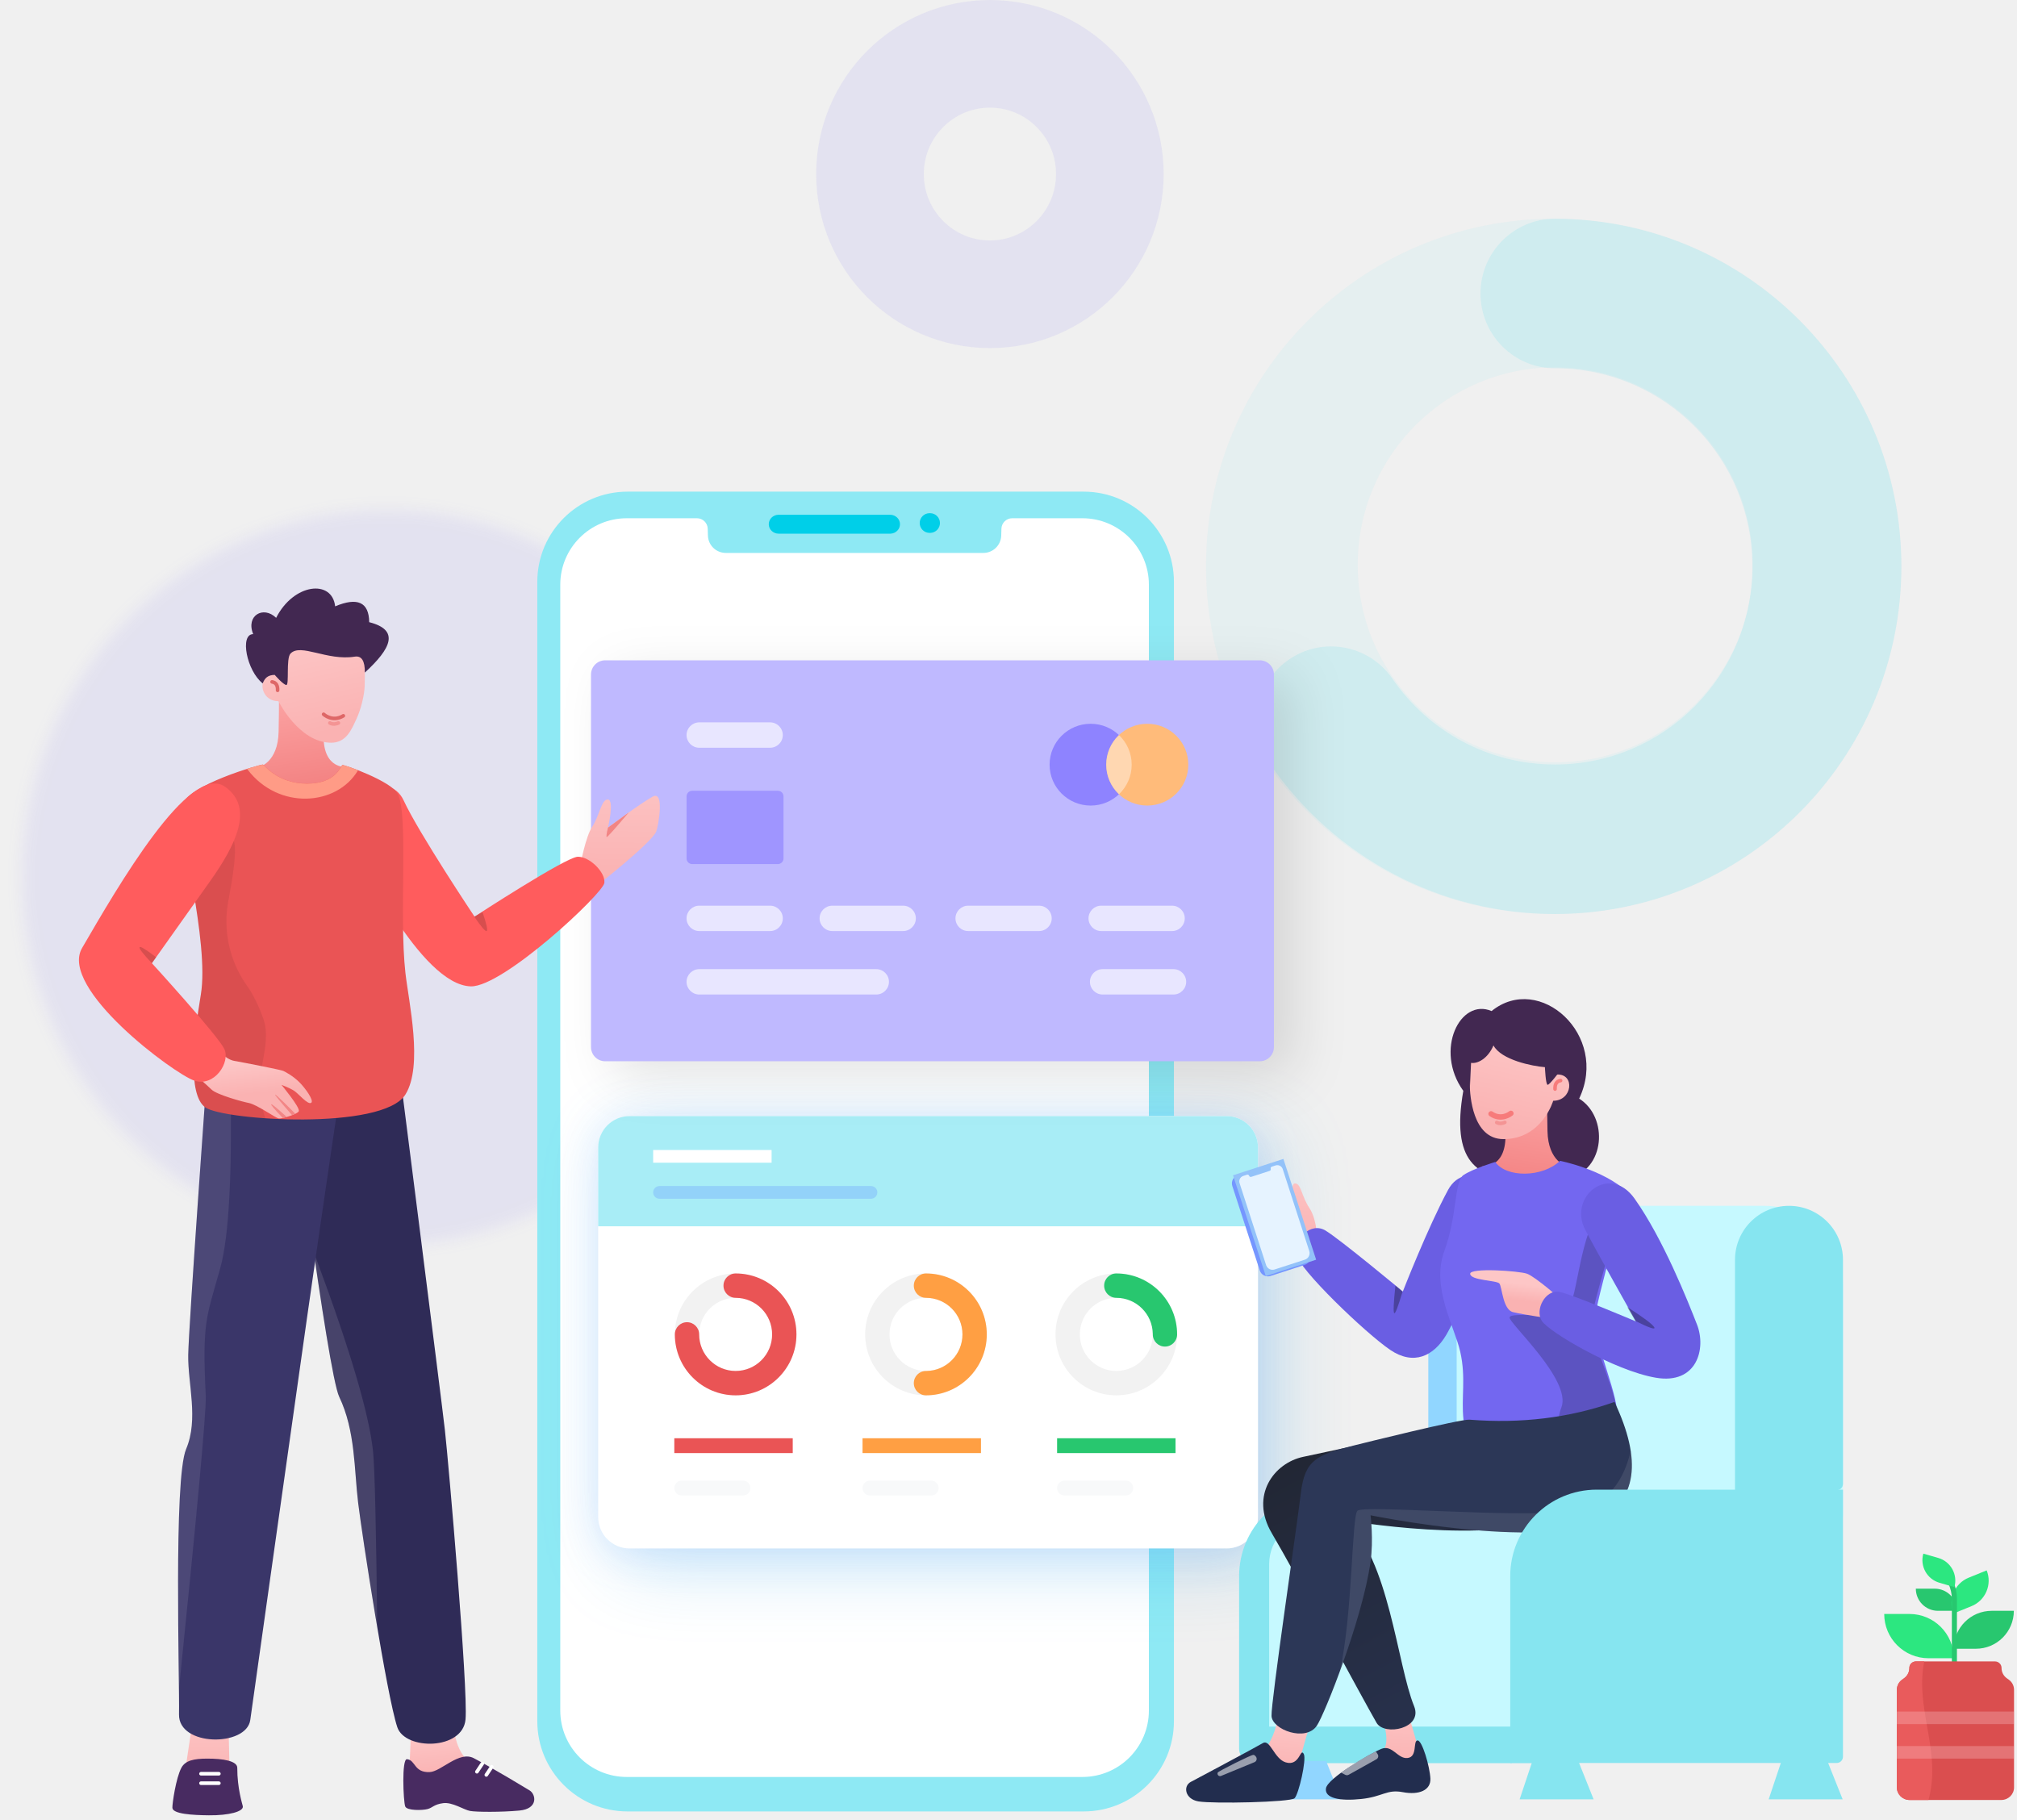
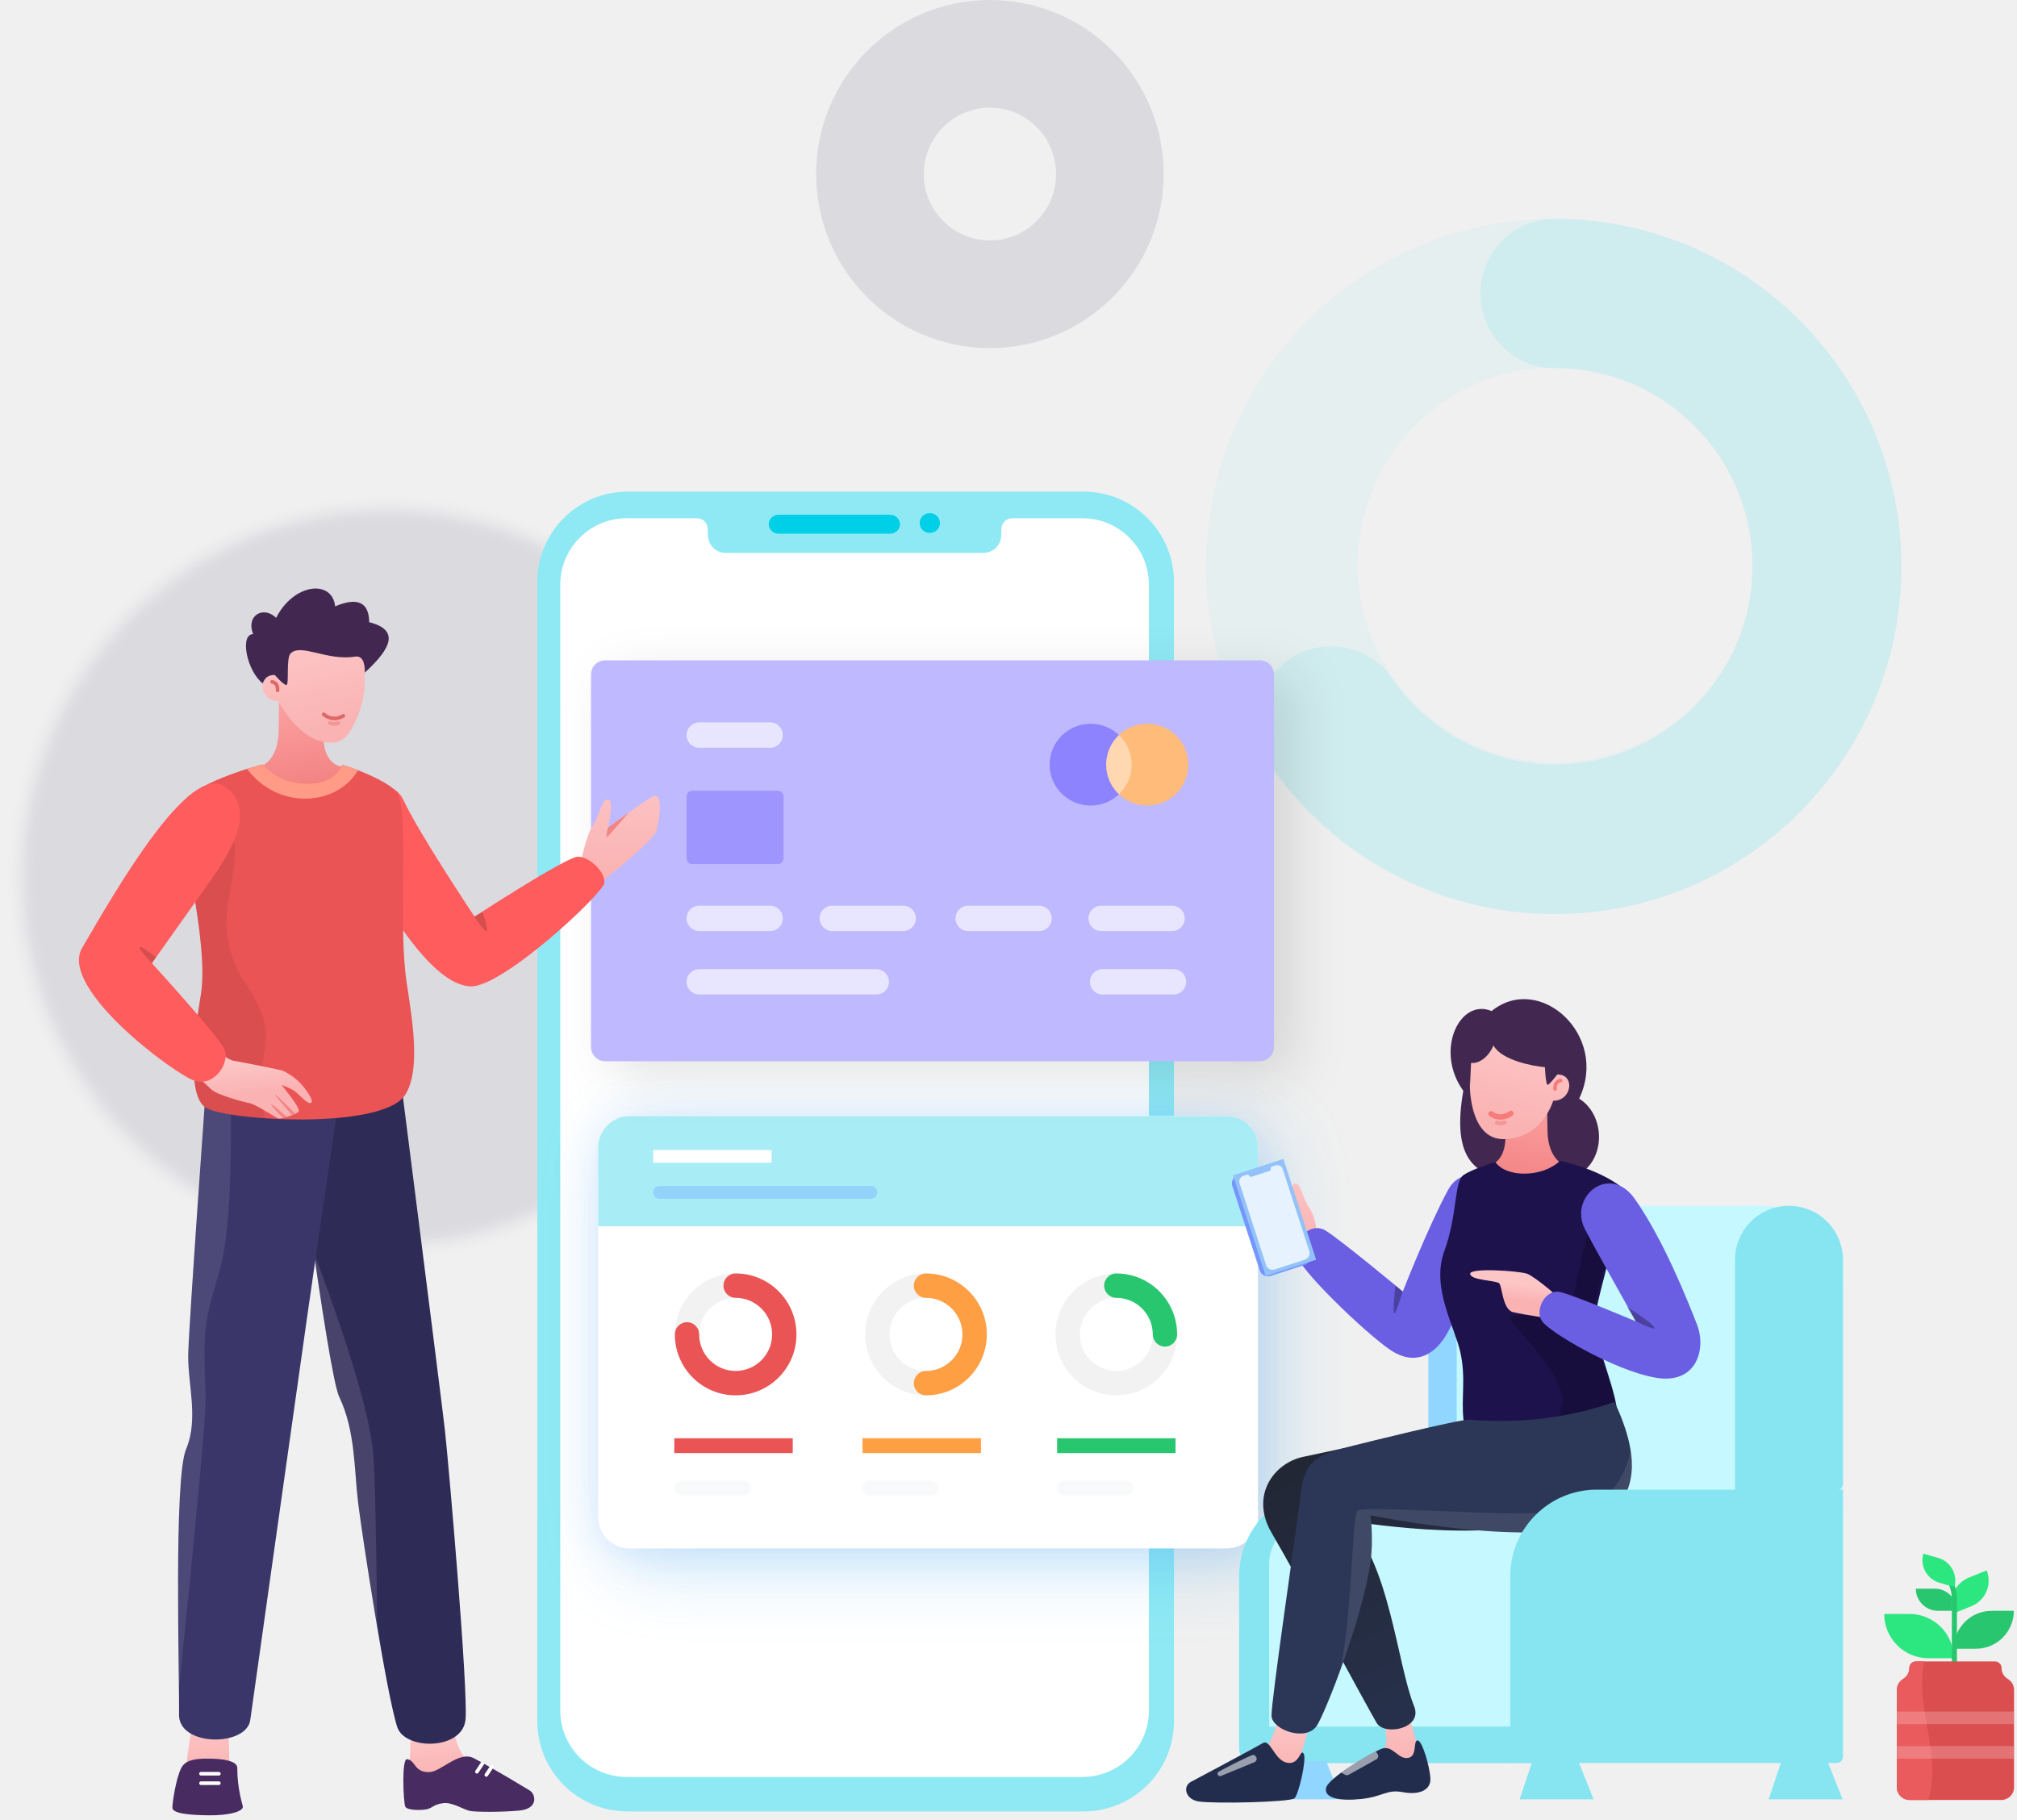
<svg xmlns="http://www.w3.org/2000/svg" xmlns:xlink="http://www.w3.org/1999/xlink" width="562px" height="507px" viewBox="0 0 562 507" version="1.1">
  <defs>
    <filter x="-2.9%" y="-2.9%" width="105.9%" height="105.9%" filterUnits="objectBoundingBox" id="filter-1">
      <feGaussianBlur stdDeviation="2" in="SourceGraphic" />
    </filter>
    <path d="M18.522,0 L38.087,0 C39.71,5.90024691e-16 41.039,1.291 41.086,2.913 L41.142,4.831 C41.219,7.521 43.423,9.661 46.114,9.661 L117.894,9.661 C120.585,9.661 122.788,7.521 122.866,4.831 L122.921,2.913 C122.968,1.291 124.297,2.07451057e-15 125.92,0 L145.486,0 C155.715,-2.00502105e-14 164.008,8.293 164.008,18.522 L164.008,332.223 C164.008,342.452 155.715,350.745 145.486,350.745 L18.522,350.745 C8.293,350.745 -2.29997126e-15,342.452 0,332.223 L0,18.522 C-4.8054561e-15,8.293 8.293,-8.77902741e-15 18.522,0 Z" id="path-2" />
    <path d="M8.757,0 L175.092,0 C179.928,-1.80700981e-14 183.848,3.921 183.848,8.757 L183.848,111.729 C183.848,116.565 179.928,120.486 175.092,120.486 L8.757,120.486 C3.921,120.486 -1.00658751e-14,116.565 0,111.729 L0,8.757 C-5.92265936e-16,3.921 3.921,4.44111258e-15 8.757,0 Z" id="path-4" />
    <filter x="-15.0%" y="-22.8%" width="135.4%" height="153.9%" filterUnits="objectBoundingBox" id="filter-6">
      <feOffset dx="5" dy="5" in="SourceAlpha" result="shadowOffsetOuter1" />
      <feGaussianBlur stdDeviation="10" in="shadowOffsetOuter1" result="shadowBlurOuter1" />
      <feColorMatrix values="0 0 0 0 0.076   0 0 0 0 0.583   0 0 0 0 0.879  0 0 0 0.229 0" type="matrix" in="shadowBlurOuter1" result="shadowMatrixOuter1" />
      <feOffset dx="0" dy="1" in="SourceAlpha" result="shadowOffsetOuter2" />
      <feGaussianBlur stdDeviation="5.5" in="shadowOffsetOuter2" result="shadowBlurOuter2" />
      <feColorMatrix values="0 0 0 0 0.504   0 0 0 0 0.7   0 0 0 0 1  0 0 0 0.234 0" type="matrix" in="shadowBlurOuter2" result="shadowMatrixOuter2" />
      <feMerge>
        <feMergeNode in="shadowMatrixOuter1" />
        <feMergeNode in="shadowMatrixOuter2" />
      </feMerge>
    </filter>
    <path d="M3.944,0 L186.337,0 C188.515,0 190.281,1.771 190.281,3.955 L190.281,107.769 C190.281,109.953 188.515,111.723 186.337,111.723 L3.944,111.723 C1.766,111.723 0,109.953 0,107.769 L0,3.955 C0,1.771 1.766,0 3.944,0 Z" id="path-7" />
    <filter x="-9.5%" y="-17.9%" width="125.2%" height="143.0%" filterUnits="objectBoundingBox" id="filter-8">
      <feOffset dx="6" dy="4" in="SourceAlpha" result="shadowOffsetOuter1" />
      <feGaussianBlur stdDeviation="7" in="shadowOffsetOuter1" result="shadowBlurOuter1" />
      <feColorMatrix values="0 0 0 0 0.019   0 0 0 0 0.019   0 0 0 0 0.019  0 0 0 0.11 0" type="matrix" in="shadowBlurOuter1" />
    </filter>
    <linearGradient x1="42.314%" y1="12.631%" x2="50%" y2="69.62%" id="linearGradient-9">
      <stop stop-color="#FDC6C6" offset="0%" />
      <stop stop-color="#FAB2B2" offset="100%" />
    </linearGradient>
    <linearGradient x1="46.204%" y1="-28.186%" x2="50%" y2="91.05%" id="linearGradient-10">
      <stop stop-color="#FDC6C6" offset="0%" />
      <stop stop-color="#FAB2B2" offset="100%" />
    </linearGradient>
    <linearGradient x1="44.814%" y1="-28.186%" x2="62.813%" y2="121.547%" id="linearGradient-11">
      <stop stop-color="#FFAFAF" offset="0%" />
      <stop stop-color="#F07777" offset="100%" />
    </linearGradient>
    <linearGradient x1="31.713%" y1="-6.922%" x2="55.144%" y2="91.239%" id="linearGradient-12">
      <stop stop-color="#FDC6C6" offset="0%" />
      <stop stop-color="#FAB2B2" offset="100%" />
    </linearGradient>
    <linearGradient x1="45.013%" y1="-28.186%" x2="50%" y2="91.05%" id="linearGradient-13">
      <stop stop-color="#FDC6C6" offset="0%" />
      <stop stop-color="#FAB2B2" offset="100%" />
    </linearGradient>
    <linearGradient x1="42.314%" y1="21.16%" x2="50%" y2="65.142%" id="linearGradient-14">
      <stop stop-color="#FDC6C6" offset="0%" />
      <stop stop-color="#FAB2B2" offset="100%" />
    </linearGradient>
    <linearGradient x1="45.136%" y1="-28.186%" x2="62.017%" y2="121.547%" id="linearGradient-15">
      <stop stop-color="#FFAFAF" offset="0%" />
      <stop stop-color="#F07777" offset="100%" />
    </linearGradient>
    <linearGradient x1="31.713%" y1="-6.211%" x2="55.144%" y2="90.724%" id="linearGradient-16">
      <stop stop-color="#FDC6C6" offset="0%" />
      <stop stop-color="#FAB2B2" offset="100%" />
    </linearGradient>
    <linearGradient x1="42.314%" y1="-3.865%" x2="50%" y2="78.281%" id="linearGradient-17">
      <stop stop-color="#FDC6C6" offset="0%" />
      <stop stop-color="#FAB2B2" offset="100%" />
    </linearGradient>
    <linearGradient x1="28.503%" y1="98.647%" x2="77.061%" y2="9.201%" id="linearGradient-18">
      <stop stop-color="#28324F" offset="0%" />
      <stop stop-color="#222735" offset="100%" />
    </linearGradient>
    <linearGradient x1="44.36%" y1="-28.186%" x2="50%" y2="91.05%" id="linearGradient-19">
      <stop stop-color="#FDC6C6" offset="0%" />
      <stop stop-color="#FAB2B2" offset="100%" />
    </linearGradient>
    <linearGradient x1="42.314%" y1="28.061%" x2="50%" y2="61.519%" id="linearGradient-20">
      <stop stop-color="#FDC6C6" offset="0%" />
      <stop stop-color="#FAB2B2" offset="100%" />
    </linearGradient>
    <linearGradient x1="42.314%" y1="8.533%" x2="50%" y2="71.772%" id="linearGradient-21">
      <stop stop-color="#FDC6C6" offset="0%" />
      <stop stop-color="#FAB2B2" offset="100%" />
    </linearGradient>
    <path d="M5.338,0 L27.313,0 C28.339,0 29.171,0.815 29.171,1.82 L29.171,1.872 C29.171,2.984 29.712,4.03 30.626,4.688 L31.196,5.099 C32.111,5.757 32.651,6.803 32.651,7.915 L32.651,35.125 C32.651,37.055 31.053,38.62 29.082,38.62 L3.568,38.62 C1.598,38.62 1.64410348e-13,37.055 1.64410348e-13,35.125 L1.64410348e-13,7.915 C1.64410348e-13,6.803 0.54,5.757 1.455,5.099 L2.024,4.688 C2.878,4.074 3.405,3.122 3.472,2.094 L3.479,1.82 C3.479,0.815 4.311,0 5.338,0 Z" id="path-22" />
  </defs>
  <g id="📝-Pages-New" stroke="none" stroke-width="1" fill="none" fill-rule="evenodd">
    <g id="Error" transform="translate(-436, -279)">
      <g id="Illustration" transform="translate(442, 294)">
        <g id="Shape">
-           <ellipse id="Oval" fill="#7367F0" opacity="0.1" filter="url(#filter-1)" cx="101.745" cy="229.5" rx="101.745" ry="102.5" />
+           <ellipse id="Oval" fill="#1d124c" opacity="0.1" filter="url(#filter-1)" cx="101.745" cy="229.5" rx="101.745" ry="102.5" />
          <path d="M426.906,45.956 C373.404,45.956 330.032,89.326 330.032,142.826 C330.032,196.326 373.404,239.696 426.906,239.696 C480.408,239.696 523.78,196.326 523.78,142.826 C523.78,89.326 480.408,45.956 426.906,45.956 Z M427.346,87.346 C457.745,87.346 482.388,111.988 482.388,142.386 C482.388,172.784 457.745,197.426 427.346,197.426 C396.947,197.426 372.304,172.784 372.304,142.386 C372.304,111.988 396.947,87.346 427.346,87.346 Z" id="Oval" fill="#00CFE8" fill-rule="nonzero" opacity="0.05" />
-           <ellipse id="Oval" stroke="#7367F0" stroke-width="30" opacity="0.1" cx="269.823" cy="33.5" rx="33.416" ry="33.5" />
+           <ellipse id="Oval" stroke="#1d124c" stroke-width="30" opacity="0.1" cx="269.823" cy="33.5" rx="33.416" ry="33.5" />
          <path d="M427.271,45.956 C480.572,45.956 523.78,89.326 523.78,142.826 C523.78,196.326 480.572,239.696 427.271,239.696 C395.161,239.696 365.687,223.816 347.797,197.796 C341.287,188.326 343.657,175.352 353.091,168.817 C362.43,162.348 375.192,164.615 381.764,173.849 L381.961,174.131 C392.182,188.997 408.951,198.032 427.271,198.032 C457.647,198.032 482.271,173.315 482.271,142.826 C482.271,112.642 458.137,88.116 428.181,87.628 L427.271,87.621 C415.809,87.621 406.517,78.294 406.517,66.788 C406.517,55.283 415.809,45.956 427.271,45.956 Z" id="Path" fill="#00CFE8" fill-rule="nonzero" opacity="0.1" />
        </g>
        <g id="Mobile-Banking-App" transform="translate(16, 122)">
          <g id="Phone3" transform="translate(127.7104, 0)">
            <path d="M25.137,0 L152.247,0 C166.13,-2.55022564e-15 177.384,11.254 177.384,25.137 L177.384,342.625 C177.384,356.508 166.13,367.762 152.247,367.762 L25.137,367.762 C11.254,367.762 -2.32880507e-14,356.508 -2.49882011e-14,342.625 L-2.49882011e-14,25.137 C-2.66883515e-14,11.254 11.254,2.55022564e-15 25.137,0 Z" id="Rectangle" fill="#8EE9F4" />
            <g id="Group-48" transform="translate(6.397456, 7.41094)">
              <mask id="mask-3" fill="white">
                <use xlink:href="#path-2" />
              </mask>
              <use id="Rectangle" fill="#FFFFFF" xlink:href="#path-2" />
              <ellipse id="Oval" fill-opacity="0.549" fill="#E97EFF" mask="url(#mask-3)" cx="62.18" cy="213.477" rx="14.067" ry="14.053" />
              <path d="M24.589,60.217 L140.653,60.217 C143.199,60.217 145.264,62.281 145.264,64.828 C145.264,67.374 143.199,69.439 140.653,69.439 L24.589,69.439 C22.043,69.439 19.978,67.374 19.978,64.828 C19.978,62.281 22.043,60.217 24.589,60.217 Z" id="Rectangle" fill-opacity="0.549" fill="#E97EFF" mask="url(#mask-3)" />
            </g>
            <path d="M98.307,6.438 C99.824,6.438 101.054,7.618 101.054,9.073 C101.054,10.496 99.878,11.655 98.408,11.706 L98.307,11.708 L67.24,11.708 C65.722,11.708 64.492,10.528 64.492,9.073 C64.492,7.65 65.668,6.491 67.139,6.44 L67.24,6.438 L98.307,6.438 Z" id="Path" fill="#00CFE8" fill-rule="nonzero" />
            <path d="M109.441,5.999 C110.958,5.999 112.188,7.228 112.188,8.744 C112.188,10.226 111.012,11.434 109.542,11.487 L109.441,11.488 L109.297,11.488 C107.779,11.488 106.549,10.26 106.549,8.744 C106.549,7.262 107.725,6.054 109.196,6.001 L109.297,5.999 L109.441,5.999 Z" id="Path" fill="#00CFE8" fill-rule="nonzero" />
          </g>
          <g id="BoardPieChart" transform="translate(144.6719, 174)">
            <mask id="mask-5" fill="white">
              <use xlink:href="#path-4" />
            </mask>
            <g id="Rectangle">
              <use fill="black" fill-opacity="1" filter="url(#filter-6)" xlink:href="#path-4" />
              <use fill="#FFFFFF" fill-rule="evenodd" xlink:href="#path-4" />
            </g>
            <polygon id="Rectangle" fill="#A8EDF6" mask="url(#mask-5)" points="-4.125 -4.725 188.562 -4.725 188.562 30.712 -4.125 30.712" />
            <path d="M17.093,19.49 L76.01,19.49 C76.989,19.49 77.782,20.284 77.782,21.262 C77.782,22.241 76.989,23.034 76.01,23.034 L17.093,23.034 C16.114,23.034 15.321,22.241 15.321,21.262 C15.321,20.284 16.114,19.49 17.093,19.49 Z" id="Rectangle" fill="#6FA3FF" opacity="0.366" mask="url(#mask-5)" />
            <rect id="Rectangle" fill="#FFFFFF" mask="url(#mask-5)" x="15.321" y="9.45" width="32.998" height="3.544" />
            <rect id="Rectangle" fill="#EA5455" mask="url(#mask-5)" x="21.213" y="89.774" width="32.998" height="4.134" />
            <path d="M23.28,101.586 L40.359,101.586 C41.501,101.586 42.427,102.512 42.427,103.653 C42.427,104.795 41.501,105.72 40.359,105.72 L23.28,105.72 C22.139,105.72 21.213,104.795 21.213,103.653 C21.213,102.512 22.139,101.586 23.28,101.586 Z" id="Rectangle" fill="#F8F9FA" mask="url(#mask-5)" />
            <rect id="Rectangle" fill="#FF9F43" fill-rule="nonzero" mask="url(#mask-5)" x="73.657" y="89.774" width="32.998" height="4.134" />
            <path d="M75.724,101.586 L92.803,101.586 C93.945,101.586 94.87,102.512 94.87,103.653 C94.87,104.795 93.945,105.72 92.803,105.72 L75.724,105.72 C74.583,105.72 73.657,104.795 73.657,103.653 C73.657,102.512 74.583,101.586 75.724,101.586 Z" id="Rectangle" fill="#F8F9FA" mask="url(#mask-5)" />
            <rect id="Rectangle" fill="#28C76F" mask="url(#mask-5)" x="127.869" y="89.774" width="32.998" height="4.134" />
            <path d="M129.936,101.586 L147.015,101.586 C148.157,101.586 149.082,102.512 149.082,103.653 C149.082,104.795 148.157,105.72 147.015,105.72 L129.936,105.72 C128.794,105.72 127.869,104.795 127.869,103.653 C127.869,102.512 128.794,101.586 129.936,101.586 Z" id="Rectangle" fill="#F8F9FA" mask="url(#mask-5)" />
            <g id="Group-37" mask="url(#mask-5)">
              <g transform="translate(21.21326, 46.65873)" id="Group-5">
                <g transform="translate(0.147314, 0.147654)" />
              </g>
            </g>
            <g id="Group-3" mask="url(#mask-5)">
              <g transform="translate(127.4269, 43.8533)">
                <path d="M16.941,33.96 C26.297,33.96 33.882,26.358 33.882,16.98 C33.882,7.602 26.297,0 16.941,0 C7.585,0 0,7.602 0,16.98 C0,26.358 7.585,33.96 16.941,33.96 Z M16.941,27.168 C11.327,27.168 6.776,22.607 6.776,16.98 C6.776,11.353 11.327,6.792 16.941,6.792 C22.555,6.792 27.106,11.353 27.106,16.98 C27.106,22.607 22.555,27.168 16.941,27.168 Z" id="Oval" fill="#F2F2F2" />
                <path d="M33.882,16.98 C33.882,7.602 26.297,0 16.941,0 C15.07,0 13.553,1.52 13.553,3.396 C13.553,5.272 15.07,6.792 16.941,6.792 C22.491,6.792 27.002,11.25 27.104,16.789 L27.106,16.98 C27.106,18.856 28.623,20.376 30.494,20.376 C32.365,20.376 33.882,18.856 33.882,16.98 Z" id="Path" fill="#28C76F" />
              </g>
            </g>
            <g id="Group-4" mask="url(#mask-5)">
              <g transform="translate(74.39373, 43.8533)">
                <path d="M16.941,33.96 C26.297,33.96 33.882,26.358 33.882,16.98 C33.882,7.602 26.297,0 16.941,0 C7.585,0 0,7.602 0,16.98 C0,26.358 7.585,33.96 16.941,33.96 Z M16.941,27.168 C11.327,27.168 6.776,22.607 6.776,16.98 C6.776,11.353 11.327,6.792 16.941,6.792 C22.555,6.792 27.106,11.353 27.106,16.98 C27.106,22.607 22.555,27.168 16.941,27.168 Z" id="Oval" fill="#F2F2F2" fill-rule="evenodd" />
                <path d="M16.941,33.96 C26.297,33.96 33.882,26.358 33.882,16.98 C33.882,7.602 26.297,0 16.941,0 C15.07,0 13.553,1.52 13.553,3.396 C13.553,5.272 15.07,6.792 16.941,6.792 C22.555,6.792 27.106,11.353 27.106,16.98 C27.106,22.543 22.658,27.065 17.132,27.167 L16.941,27.168 C15.07,27.168 13.553,28.689 13.553,30.564 C13.553,32.44 15.07,33.96 16.941,33.96 Z" id="Path" fill="#FF9F43" fill-rule="nonzero" />
              </g>
            </g>
            <g id="Group-6" mask="url(#mask-5)">
              <g transform="translate(21.36058, 43.8533)">
                <path d="M16.941,33.96 C26.297,33.96 33.882,26.358 33.882,16.98 C33.882,7.602 26.297,0 16.941,0 C7.585,0 0,7.602 0,16.98 C0,26.358 7.585,33.96 16.941,33.96 Z M16.941,27.168 C11.327,27.168 6.776,22.607 6.776,16.98 C6.776,11.353 11.327,6.792 16.941,6.792 C22.555,6.792 27.106,11.353 27.106,16.98 C27.106,22.607 22.555,27.168 16.941,27.168 Z" id="Oval" fill="#F2F2F2" />
                <path d="M0,16.98 C0,26.358 7.585,33.96 16.941,33.96 C26.297,33.96 33.882,26.358 33.882,16.98 C33.882,7.602 26.297,0 16.941,0 C15.07,0 13.553,1.52 13.553,3.396 C13.553,5.272 15.07,6.792 16.941,6.792 C22.555,6.792 27.106,11.353 27.106,16.98 C27.106,22.607 22.555,27.168 16.941,27.168 C11.327,27.168 6.776,22.607 6.776,16.98 C6.776,15.105 5.259,13.584 3.388,13.584 C1.517,13.584 0,15.105 0,16.98 Z" id="Path" fill="#EA5455" />
              </g>
            </g>
          </g>
          <g id="VisaCard2" transform="translate(142.6764, 47)">
            <g id="Rectangle">
              <use fill="black" fill-opacity="1" filter="url(#filter-8)" xlink:href="#path-7" />
              <use fill="#BFB9FF" fill-rule="evenodd" xlink:href="#path-7" />
            </g>
            <g id="Group-46" transform="translate(26.61962, 16.69957)">
              <g id="Group-45" transform="translate(0, 0.982327)">
                <g id="Group-43" transform="translate(101.1545, 0)">
                  <ellipse id="Oval" fill="#8E83FF" cx="11.437" cy="11.395" rx="11.437" ry="11.395" />
                  <ellipse id="Oval-Copy-10" fill="#FFBB7A" cx="27.211" cy="11.395" rx="11.437" ry="11.395" />
                  <path d="M19.22,3.243 L19.325,3.145 C21.511,5.22 22.873,8.149 22.873,11.395 C22.873,14.641 21.511,17.57 19.325,19.645 C17.137,17.571 15.775,14.641 15.775,11.395 C15.775,8.2 17.094,5.312 19.22,3.243 L19.325,3.145 L19.22,3.243 Z" id="Path" fill-opacity="0.416" fill="#FFFFFF" />
                </g>
                <path d="M1.577,18.664 L25.437,18.664 C26.308,18.664 27.014,19.368 27.014,20.236 L27.014,37.525 C27.014,38.393 26.308,39.097 25.437,39.097 L1.577,39.097 C0.706,39.097 4.37832775e-14,38.393 4.37832775e-14,37.525 L4.37832775e-14,20.236 C4.37832775e-14,19.368 0.706,18.664 1.577,18.664 Z" id="Rectangle" fill="#9F95FF" />
              </g>
              <g id="Group-44" transform="translate(0, 0.589397)" fill="#FFFFFF" fill-opacity="0.647">
                <path d="M3.549,51.081 L23.268,51.081 C25.228,51.081 26.817,52.664 26.817,54.617 C26.817,56.57 25.228,58.154 23.268,58.154 L3.549,58.154 C1.589,58.154 -9.10692171e-14,56.57 -9.10692171e-14,54.617 C-9.10692171e-14,52.664 1.589,51.081 3.549,51.081 Z" id="Rectangle" />
                <path d="M3.549,68.763 L52.845,68.763 C54.805,68.763 56.394,70.346 56.394,72.299 C56.394,74.252 54.805,75.836 52.845,75.836 L3.549,75.836 C1.589,75.836 -8.7566555e-14,74.252 -8.7566555e-14,72.299 C-8.7566555e-14,70.346 1.589,68.763 3.549,68.763 Z" id="Rectangle" />
                <path d="M115.943,68.763 L135.661,68.763 C137.622,68.763 139.211,70.346 139.211,72.299 C139.211,74.252 137.622,75.836 135.661,75.836 L115.943,75.836 C113.983,75.836 112.394,74.252 112.394,72.299 C112.394,70.346 113.983,68.763 115.943,68.763 Z" id="Rectangle" />
                <path d="M3.549,0 L23.268,0 C25.228,0 26.817,1.583 26.817,3.536 C26.817,5.489 25.228,7.073 23.268,7.073 L3.549,7.073 C1.589,7.073 0,5.489 0,3.536 C0,1.583 1.589,0 3.549,0 Z" id="Rectangle" />
                <path d="M40.62,51.081 L60.338,51.081 C62.298,51.081 63.887,52.664 63.887,54.617 C63.887,56.57 62.298,58.154 60.338,58.154 L40.62,58.154 C38.659,58.154 37.07,56.57 37.07,54.617 C37.07,52.664 38.659,51.081 40.62,51.081 Z" id="Rectangle-Copy-38" />
                <path d="M78.479,51.081 L98.197,51.081 C100.157,51.081 101.746,52.664 101.746,54.617 C101.746,56.57 100.157,58.154 98.197,58.154 L78.479,58.154 C76.518,58.154 74.929,56.57 74.929,54.617 C74.929,52.664 76.518,51.081 78.479,51.081 Z" id="Rectangle-Copy-39" />
                <path d="M115.549,51.081 L135.267,51.081 C137.227,51.081 138.816,52.664 138.816,54.617 C138.816,56.57 137.227,58.154 135.267,58.154 L115.549,58.154 C113.589,58.154 112,56.57 112,54.617 C112,52.664 113.589,51.081 115.549,51.081 Z" id="Rectangle-Copy-40" />
              </g>
            </g>
          </g>
          <g id="Men1.1" transform="translate(0, 27)">
            <g id="LLeg" transform="translate(58.5127, 131.4736)">
              <path d="M45.86,184.217 C45.86,184.217 45.724,192.9 51.056,195.984 C56.388,199.069 64.65,204.8 64.65,204.8 L33.223,205.865 L34.119,184.139 L45.86,184.217 Z" id="Path" fill="url(#linearGradient-9)" />
              <path d="M32.892,194.731 C35.322,194.982 34.791,198.497 39.2,198.326 C42.413,198.201 47.424,192.275 51.546,194.47 C57.837,197.82 65.214,202.338 67.023,203.413 C68.832,204.49 69.547,208.547 64.202,209.045 C59.09,209.521 52.191,209.468 50.462,209.153 C48.734,208.838 45.528,206.634 42.948,206.986 C40.369,207.339 40.075,208.228 38.634,208.622 C37.192,209.016 32.841,209.101 32.39,207.886 C31.872,206.492 31.353,194.573 32.892,194.731 Z" id="Path" fill="#482B61" />
              <path d="M30.456,-1.74975703e-14 C30.456,-1.74975703e-14 42.444,94.099 43.447,102.998 C44.449,111.898 49.952,175.205 49.199,183.65 C48.432,192.25 32.344,192.296 30.186,185.808 C27.232,176.926 20.404,132.541 19.274,123.272 C18.145,114.003 18.542,103.242 14.003,93.751 C10.753,86.956 -3.0465246e-14,2.413 -3.0465246e-14,2.413 L30.456,-1.74975703e-14 Z" id="Path" fill="#2F2B57" />
              <path d="M23.41,108.74 L23.452,109.164 C23.91,114.079 24.294,130.36 24.603,158.008 L23.913,153.878 C21.749,140.784 19.828,127.813 19.274,123.272 C18.169,114.196 18.526,103.69 14.28,94.346 L14.003,93.751 C12.573,90.761 9.689,72.711 6.908,53.437 L7.782,55.775 C17.065,80.742 22.275,98.398 23.41,108.74 Z" id="Path" fill-opacity="0.192" fill="#FFFFFF" opacity="0.591" />
              <line x1="53.869" y1="195.981" x2="52.366" y2="198.23" id="Path-10" stroke="#FFFFFF" stroke-linecap="round" />
              <line x1="56.495" y1="196.86" x2="54.991" y2="199.11" id="Path-10" stroke="#FFFFFF" stroke-linecap="round" />
            </g>
            <g id="RLeg" transform="translate(25.69442, 133.7766)">
              <polygon id="Path" fill="url(#linearGradient-10)" points="5.654 183.906 2.842 202.896 16.435 202.827 15.99 183.553" />
              <path d="M0.337,205.968 C0.291,204.86 1.323,197.674 2.842,194.829 C3.943,192.765 6.386,192.281 9.96,192.267 C14.57,192.249 18.422,192.946 18.417,194.829 C18.401,200.589 19.861,205.019 19.96,205.526 C20.248,207.011 16.125,208.119 10.493,208.063 C5.884,208.017 0.408,207.696 0.337,205.968 Z" id="Path" fill="#482B61" />
              <path d="M47.865,0.787 C47.865,0.787 41.632,42.784 37.86,69.357 C34.152,95.469 23.173,173.355 22.038,181.509 C20.997,188.994 1.985,188.994 2.185,179.929 C2.385,170.864 0.625,114.376 4.165,106.012 C7.705,97.649 4.623,87.915 4.752,79.79 C4.881,71.665 9.972,1.33 9.972,1.33 L47.865,0.787 Z" id="Path" fill="#3A3669" />
              <path d="M13.768,55.248 L13.47,56.328 C9.861,69.296 8.616,70.464 9.638,91.147 L9.649,91.567 C9.685,96.771 7.21,123.698 2.225,172.349 L2.203,169.325 C2.028,149.477 1.297,113.592 4.075,106.237 L4.165,106.012 C7.705,97.649 4.623,87.915 4.752,79.79 C4.881,71.665 9.972,1.33 9.972,1.33 L16.475,1.236 L16.542,4.458 C17.01,29.62 16.085,46.549 13.768,55.248 L13.768,55.248 Z" id="Path" fill-opacity="0.192" fill="#FFFFFF" opacity="0.462" />
              <line x1="8.313" y1="196.479" x2="13.289" y2="196.479" id="Path-9" stroke="#FFFFFF" stroke-linecap="round" />
              <line x1="8.313" y1="199.118" x2="13.289" y2="199.118" id="Path-9" stroke="#FFFFFF" stroke-linecap="round" />
            </g>
            <g id="Head" transform="translate(46.01984, 0)">
              <path d="M4.223,49.711 C4.223,49.711 9.43,48.483 9.611,39.907 C9.792,31.331 9.665,28.404 9.665,28.404 L22.01,28.196 C22.01,28.196 22.135,37.754 22.136,41.211 C22.141,50.495 28.578,49.711 28.578,49.711 C28.578,49.711 27.24,57.24 16.847,57.827 C8.732,58.287 4.223,49.711 4.223,49.711 Z" id="Path" fill="url(#linearGradient-11)" />
              <g id="Head1" transform="translate(0.513241, 0)">
                <path d="M8.018,24.069 C2.901,23.87 3.736,31.399 9.051,31.389 C9.051,31.389 14.763,42.933 23.732,42.963 C28.052,42.977 29.462,39.11 30.757,36.395 C32.052,33.68 33.002,29.618 33.081,27.132 C33.166,24.481 33.177,15.77 33.177,15.77 L7.819,15.759 L8.018,24.069 Z" id="Path" fill="url(#linearGradient-12)" />
                <path d="M23.37,37.586 C24.177,37.927 25.074,37.728 25.743,37.337" id="Path" stroke="#F49494" stroke-linecap="round" transform="translate(24.55681, 37.54876) rotate(6) translate(-24.55681, -37.54876) " />
                <path d="M8.529,28.493 C8.852,27.328 8.711,26.311 7.56,25.848" id="Path-8" stroke="#DE6767" stroke-linecap="round" transform="translate(8.119765, 27.17047) rotate(-13) translate(-8.119765, -27.17047) " />
                <path d="M8.018,24.069 C8.018,24.069 10.371,26.799 11.241,26.874 C12.112,26.949 11.119,19.487 12.401,18.128 C15.217,15.14 22.574,20.216 30.311,18.976 C32.222,18.67 33.16,20.15 33.126,23.415 C40.358,16.786 42.98,11.557 34.338,9.373 C34.269,3.763 31.058,2.355 24.849,4.957 C24.019,-2.622 13.291,-1.478 8.408,8.164 C4.873,4.707 -0.095,7.498 2.014,12.699 C-1.792,12.699 0.191,22.925 4.676,26.439 C5.211,24.904 6.189,24.069 8.018,24.069 Z" id="Path" fill="#422851" />
                <path d="M21.815,34.324 C21.815,34.324 23.572,37.18 27.012,36.159" id="Path" stroke="#DE6767" stroke-linecap="round" transform="translate(24.41357, 35.35145) rotate(-15) translate(-24.41357, -35.35145) " />
              </g>
            </g>
            <g id="LArm" transform="translate(75.02373, 54.90718)">
              <g id="Group-3" transform="translate(76.13706, 15.72189) rotate(4) translate(-76.13706, -15.72189) translate(65.13706, 2.221892)">
                <path d="M-6.9945718e-14,20.903 C-6.9945718e-14,20.903 0.893,12.681 2.627,9.701 C4.36,6.72 4.589,1.9 6.425,1.948 C8.26,1.997 6.968,9.757 6.968,9.757 C6.968,9.757 15.025,2.783 18.729,0.315 C22.109,-1.936 20.903,8.572 20.445,9.932 C19.355,13.172 5.027,26.111 5.027,26.111 C5.027,26.111 0.382,21.603 -6.9945718e-14,20.903 Z" id="Path" fill="url(#linearGradient-13)" />
                <path d="M6.968,9.757 C6.671,11.527 6.627,12.404 6.836,12.39 C7.045,12.375 8.915,9.963 12.444,5.155 L6.968,9.757 Z" id="Path" fill="#F28585" />
              </g>
              <path d="M15.44,4.122 C19.608,13.161 35.197,36.516 35.197,36.516 C35.197,36.516 60.742,19.861 63.992,19.826 C67.243,19.792 71.656,24.105 71.379,27.082 C71.101,30.058 43.132,56.166 34.162,55.947 C20.214,55.605 2.724,19.334 0.928,14.486 C-3.882,1.5 11.375,-4.694 15.44,4.122 Z" id="Path" fill="#FF5C5D" />
              <path d="M35.104,36.499 C37.071,39.38 38.23,40.726 38.582,40.536 C38.935,40.347 38.548,38.587 37.423,35.254 L35.104,36.499 Z" id="Path-5" fill-opacity="0.16" fill="#000000" />
            </g>
            <g id="Body" transform="translate(28.63671, 49.0406)">
              <path d="M0.131,11.435 C-1.177,17.711 7.785,49.341 5.319,64.138 C3.369,75.841 1.507,91.955 6.562,95.533 C11.708,99.175 56.008,102.067 62.322,91.955 C67.331,83.932 63.231,66.141 62.322,58.025 C60.51,41.834 63.246,13.854 60.172,8.131 C58.265,4.581 45.265,0.003 44.777,0.144 C44.288,0.286 43.14,5.317 34.92,5.317 C26.7,5.317 23.07,0.144 22.628,0.003 C22.186,-0.139 1.316,5.757 0.131,11.435 Z" id="Path" fill="#EA5455" />
              <path d="M22.607,2.99938892e-05 L22.628,0.003 C23.07,0.144 26.7,5.317 34.92,5.317 C43.14,5.317 44.288,0.286 44.777,0.144 C44.953,0.093 46.759,0.657 49.085,1.565 L49.075,1.672 C43.199,11.539 27.041,12.755 18.404,1.467 L18.208,1.206 L19.172,0.907 C20.936,0.37 22.198,0.048 22.542,0.005 L22.607,2.99938892e-05 Z" id="Path" fill="#FF9B86" />
              <path d="M0.159,15.794 L0.883,15.895 C8.567,16.994 13.073,18.732 14.402,21.111 C15.274,22.672 14.869,27.951 13.186,36.948 L13.007,37.892 C11.446,46.047 13.231,54.484 17.943,61.29 L18.208,61.666 C19.802,63.896 21.271,66.832 22.616,70.474 C25.735,78.922 19.1,86.04 23.302,98.608 L22.444,98.545 C14.634,97.947 8.317,96.774 6.562,95.533 C1.507,91.955 3.369,75.841 5.319,64.138 C7.418,51.547 1.242,26.77 0.159,15.794 Z" id="Path" fill-opacity="0.067" fill="#000000" />
            </g>
            <g id="Rarm" transform="translate(0, 54.33058)">
              <g id="Group-2" transform="translate(32.00589, 73.3703)">
                <path d="M5.768,0 C5.768,0 8.717,3.479 11.234,3.912 C13.751,4.345 24.285,6.405 24.928,6.711 C25.536,6.999 27.614,8.093 29.391,9.848 C30.931,11.37 33.594,14.976 32.701,15.596 C31.747,16.26 29.169,13.007 27.876,12.203 C26.52,11.36 24.436,10.613 24.436,10.613 C24.436,10.613 29.591,16.832 29.263,17.919 C29.024,18.712 24.64,20.066 23.703,19.964 C22.766,19.862 17.601,16.081 15.279,15.641 C13.669,15.336 6.46,13.383 4.94,11.917 C3.42,10.45 -3.48174241e-14,7.473 -3.48174241e-14,7.473 L5.768,0 Z" id="Path" fill="url(#linearGradient-14)" />
                <path d="M28.269,18.639 C24.673,15.016 22.8,13.235 22.65,13.296 C22.5,13.358 24.067,15.265 27.35,19.018 L28.269,18.639 Z" id="Path" fill="#F28585" />
                <path d="M25.865,19.532 C23.171,17.064 21.736,15.889 21.56,16.008 C21.384,16.127 22.463,17.402 24.796,19.834 L25.865,19.532 Z" id="Path" fill="#F28585" />
              </g>
              <path d="M40.706,0.901 C49.036,6.763 43.471,17.417 36.56,27.191 C30.105,36.319 20.321,50.07 20.321,50.07 C20.321,50.07 38.718,70.223 40.496,73.952 C42.273,77.68 37.734,84.683 32.093,82.771 C26.45,80.858 -5.658,57.073 0.872,45.833 C10.845,28.664 30.868,-6.022 40.706,0.901 Z" id="Path" fill="#FF5C5D" />
              <path d="M20.321,50.07 C17.804,47.408 16.663,45.922 16.898,45.614 C17.133,45.306 18.669,46.24 21.506,48.417 L20.321,50.07 Z" id="Path-6" fill-opacity="0.16" fill="#000000" />
            </g>
          </g>
          <g id="Group-7" transform="translate(307.3031, 141)">
            <path d="M40.065,137.093 L108.663,137.093 L108.663,137.093 L108.663,209.26 C108.663,211.469 106.872,213.26 104.663,213.26 L19.954,213.26 C17.745,213.26 15.954,211.469 15.954,209.26 L15.954,161.204 C15.954,147.888 26.749,137.093 40.065,137.093 Z" id="Rectangle" fill="#86E5F0" />
            <polygon id="Rectangle" fill="#86E5F0" points="24.33 198.224 91.966 198.224 91.966 213.26 24.33 213.26" />
            <polygon id="Path" fill="#86E5F0" points="110.466 212.715 114.732 223.401 94.107 223.401 97.681 212.715" />
            <polygon id="Path" fill="#91D6FF" points="40.195 212.715 44.461 223.401 23.836 223.401 27.41 212.715" />
            <polygon id="Path" fill="#86E5F0" points="179.859 212.715 184.125 223.401 163.5 223.401 167.074 212.715" />
            <path d="M92.256,58.375 L109.189,58.008 L109.189,58.008 L109.189,144.277 L68.667,144.277 L68.667,82.481 C68.667,69.368 79.146,58.659 92.256,58.375 Z" id="Rectangle" fill="#91D6FF" />
            <path d="M100.684,58.008 L162.365,58.008 C174.426,58.008 184.205,67.786 184.205,79.848 L184.205,144.288 C184.205,145.253 183.422,146.035 182.457,146.035 L76.573,146.035 L76.573,146.035 L76.573,82.119 C76.573,68.803 87.368,58.008 100.684,58.008 Z" id="Rectangle" fill="#C6F9FF" />
            <path d="M169.164,58.008 C177.471,58.008 184.205,64.742 184.205,73.048 L184.205,135.499 C184.205,136.464 183.422,137.246 182.457,137.246 L154.124,137.246 L154.124,137.246 L154.124,73.048 C154.124,64.742 160.858,58.008 169.164,58.008 Z" id="Rectangle" fill="#86E5F0" />
            <path d="M36.93,145.199 L104.387,145.199 L104.387,145.199 L104.387,203.124 L24.33,203.124 L24.33,157.799 C24.33,150.84 29.971,145.199 36.93,145.199 Z" id="Rectangle" fill="#C6F9FF" />
            <g id="Wom1.4" transform="translate(72.5538, 112.5) scale(-1, 1) translate(-72.5538, -112.5) translate(0.053803, 0)">
              <g id="Head" transform="translate(28.82299, 0.409712)">
                <path d="M8.814,50.104 C-1.931,47.6 -2.639,32.842 5.53,27.723 C-2.895,10.051 16.589,-7.494 29.934,3.326 C38.684,-0.421 45.954,14.202 37.813,25.559 C41.227,45.059 34.28,50.099 21.756,50.313 L8.814,50.104 Z" id="Path" fill="#422851" />
                <path d="M8.948,46.58 C8.948,46.58 14.175,45.352 14.356,36.782 C14.538,28.212 14.41,25.286 14.41,25.286 L25.924,25.079 C25.924,25.079 26.05,34.63 26.052,38.084 C26.056,47.363 32.518,46.58 32.518,46.58 C32.518,46.58 31.175,54.103 20.742,54.69 C12.596,55.149 8.948,46.58 8.948,46.58 Z" id="Path" fill="url(#linearGradient-15)" />
                <path d="M11.726,21.007 C6.59,20.808 7.428,28.332 12.763,28.321 C12.763,28.321 15.863,39.009 26.622,39.009 C35.36,39.009 35.929,26.552 36.008,24.068 C36.093,21.418 36.104,12.713 36.104,12.713 L11.526,12.702 L11.726,21.007 Z" id="Path" fill="url(#linearGradient-16)" />
                <path d="M24.738,30.973 C24.738,30.973 26.505,33.83 29.956,32.813" id="Path" stroke="#F77B7B" stroke-width="1.5" stroke-linecap="round" transform="translate(27.34692, 32.00235) rotate(-18) translate(-27.34692, -32.00235) " />
                <path d="M26.235,34.383 C27.045,34.723 27.813,34.723 28.485,34.332" id="Path" stroke="#F49494" stroke-linecap="round" transform="translate(27.36018, 34.48209) rotate(2) translate(-27.36018, -34.48209) " />
                <path d="M11.963,25.18 C12.286,24.016 12.143,22.999 10.988,22.535" id="Path-8" stroke="#F77B7B" stroke-linecap="round" transform="translate(11.55038, 23.85726) rotate(-13) translate(-11.55038, -23.85726) " />
                <path d="M10.914,20.077 C10.914,20.077 13.729,23.857 14.299,23.877 C14.87,23.897 15.069,18.961 15.069,18.961 C18.523,18.697 27.263,16.956 29.405,12.899 C30.904,16.479 33.768,18.069 35.65,17.763 L36.006,25.368 L36.885,10.079 L10.225,10.079 L10.914,20.077 Z" id="Path" fill="#422851" />
              </g>
              <g id="LLeg" transform="translate(32.50045, 116.0156)">
                <path d="M57.878,82.103 C57.878,82.103 53.27,91.415 57.047,94.35 C60.831,97.285 70.824,102.785 70.824,102.785 L44.349,101.12 L50.234,80.811 L57.878,82.103 Z" id="Path" fill="url(#linearGradient-17)" />
                <path d="M46.91,90.965 C48.216,91.118 46.821,95.519 49.65,95.854 C52.473,96.188 53.845,92.018 57.049,93.34 C60.253,94.662 71.937,101.497 72.397,104.291 C72.863,107.085 68.509,107.907 62.539,107.276 C56.569,106.645 55.469,104.52 50.987,105.376 C46.511,106.231 43.158,104.867 43.305,101.595 C43.453,98.323 45.603,90.813 46.91,90.965 Z" id="Path" fill="#222D4E" />
                <path d="M58.51,94.018 L58,94.784 C57.694,95.243 57.818,95.864 58.278,96.17 C58.299,96.185 58.322,96.199 58.345,96.211 L66.075,100.528 C66.365,100.69 66.718,100.697 67.015,100.546 L68.184,99.953 L68.184,99.953 C66.259,98.557 64.684,97.509 62.944,96.479 C61.608,95.689 60.129,94.874 58.51,94.018 Z" id="Path-14" fill-opacity="0.541" fill="#FFFFFF" />
                <path d="M17.997,0.028 C26.012,0.386 70.621,10.258 78.726,11.935 C86.831,13.613 93.683,22.688 87.502,33.198 C80.561,44.995 62.651,78.498 58.302,86.051 C56.15,89.789 45.292,87.693 47.843,81.419 C52.597,69.722 54.805,40.34 66.927,29.627 C66.927,29.627 26.161,36.726 8.552,28.594 C-4.246,22.683 -1.351,-0.838 17.997,0.028 Z" id="Path" fill="url(#linearGradient-18)" />
              </g>
              <g id="LArm" transform="translate(56.67376, 49.5)">
                <path d="M50.613,19.12 C50.613,19.12 50.523,12.595 52.804,9.184 C55.085,5.774 55.176,2.152 56.902,2.27 C58.629,2.389 56.919,10.809 56.919,10.809 C56.919,10.809 59.11,9.971 60.684,8.912 C62.257,7.853 67.029,2.631 68.144,3.557 C70.035,5.133 66.99,14.027 65.331,15.805 C63.667,17.583 54.576,23.432 54.576,23.432 L50.613,19.12 Z" id="Path" fill="url(#linearGradient-19)" />
                <path d="M1.359,15.21 C5.087,23.863 11.914,39.758 14.728,44.5 C18.255,50.439 23.817,53.056 30.328,48.649 C37.171,44.019 56.011,25.96 56.564,21.869 C57.111,17.779 52.5,12.87 48.327,15.412 C44.155,17.953 26.817,32.39 26.817,32.39 C26.817,32.39 19.82,14.443 14.191,4.046 C9.316,-4.949 -4.317,2.056 1.359,15.21 Z" id="Path" fill="#6A5EE3" />
                <path d="M26.889,32.399 C28.142,36.651 28.915,38.654 29.208,38.408 C29.501,38.161 29.389,35.603 28.872,30.732 L26.889,32.399 Z" id="Path" fill-opacity="0.303" fill="#000000" />
              </g>
              <g id="PhoneMini4" transform="translate(119.6433, 61.43124) scale(-1, 1) rotate(-18) translate(-119.6433, -61.43124) translate(111.1433, 45.93124)">
                <g id="Group-3" transform="translate(0, -0)">
                  <path d="M2.87,1.091 L12.827,1.091 C14.152,1.091 15.227,2.166 15.227,3.491 L15.227,28.222 C15.227,29.548 14.152,30.622 12.827,30.622 L2.87,30.622 C1.544,30.622 0.47,29.548 0.47,28.222 L0.47,3.491 C0.47,2.166 1.544,1.091 2.87,1.091 Z" id="Rectangle" fill="#7596FF" fill-rule="nonzero" />
                  <rect id="Rectangle" fill="#93C2F9" x="1.581" y="0.703" width="14.757" height="29.531" />
                  <path d="M4.219,1.758 L5.338,1.758 C5.566,1.758 5.756,1.922 5.795,2.139 L5.802,2.223 C5.802,2.479 6.01,2.687 6.267,2.687 L11.664,2.687 C11.892,2.687 12.081,2.523 12.121,2.306 L12.128,2.223 C12.128,1.966 12.336,1.758 12.592,1.758 L13.706,1.758 C14.533,1.758 15.212,2.395 15.277,3.206 L15.283,3.337 L15.283,3.337 L15.261,27.352 C15.259,28.399 14.41,29.248 13.362,29.25 L4.508,29.25 C3.506,29.252 2.685,28.474 2.616,27.489 L2.611,27.353 C2.611,27.353 2.611,27.352 2.613,27.352 L2.634,3.342 C2.635,2.467 3.344,1.758 4.219,1.758 Z" id="Rectangle" fill="#E6F3FF" fill-rule="nonzero" />
                </g>
              </g>
              <g id="Body" transform="translate(20.7715, 45.4684)">
-                 <path d="M0,8.816 C0,8.816 8.985,38.918 9.251,44.617 C9.517,50.316 1.902,67.064 3.199,71.297 C6.188,81.08 44.352,85.292 45.81,72.132 C46.49,65.995 45.075,60.487 46.706,53.255 C48.331,46.023 54.862,35.277 51.157,25.173 C47.453,15.07 48.445,5.722 45.796,3.956 C43.146,2.189 36.953,0.313 36.953,0.313 C33.941,4.748 23.773,4.683 18.921,-4.99600361e-14 C18.921,-4.99600361e-14 6.867,2.34 0,8.816 Z" id="Path" fill="#7367F0" />
+                 <path d="M0,8.816 C0,8.816 8.985,38.918 9.251,44.617 C9.517,50.316 1.902,67.064 3.199,71.297 C6.188,81.08 44.352,85.292 45.81,72.132 C46.49,65.995 45.075,60.487 46.706,53.255 C48.331,46.023 54.862,35.277 51.157,25.173 C47.453,15.07 48.445,5.722 45.796,3.956 C43.146,2.189 36.953,0.313 36.953,0.313 C33.941,4.748 23.773,4.683 18.921,-4.99600361e-14 C18.921,-4.99600361e-14 6.867,2.34 0,8.816 Z" id="Path" fill="#1d124c" />
                <path d="M8.051,13.691 C14.041,23.201 14.023,39.759 17.239,41.928 C20.456,44.096 32.975,41.968 32.975,43.685 C32.975,45.403 15.674,61.141 18.514,68.665 C20.001,72.604 19.598,76.129 17.304,79.238 L16.555,79.075 C9.739,77.533 4.258,74.765 3.199,71.297 C1.902,67.064 10.395,50.316 10.129,44.617 C9.903,39.78 2.762,17.357 0.609,10.69 C2.362,7.595 4.842,8.595 8.051,13.691 Z" id="Path" fill-opacity="0.199" fill="#000000" />
              </g>
              <g id="RArm" transform="translate(0, 51.76758)">
                <path d="M39.036,32.623 C39.036,32.623 46.604,25.921 48.92,25.143 C51.237,24.365 64.805,23.431 64.719,25.188 C64.622,27.071 57.335,26.963 56.58,27.889 C55.824,28.815 55.653,35.146 52.799,35.857 C49.95,36.568 41.41,37.793 41.41,37.793 L39.036,32.623 Z" id="Path" fill="url(#linearGradient-20)" />
                <path d="M18.902,4.246 C10.929,15.506 4.122,32.657 1.509,39.343 C-1.104,46.03 1.532,56.115 13.022,54.135 C24.491,52.161 42.739,41.43 44.758,38.3 C46.777,35.17 43.71,29.474 39.847,30.22 C36.269,30.91 18.518,38.462 18.518,38.462 C18.518,38.462 29.938,18.208 32.726,12.779 C37.384,3.711 25.925,-5.674 18.902,4.246 Z" id="Path" fill="#6A5EE3" />
                <path d="M18.699,38.323 C14.711,40.306 12.961,40.881 13.447,40.05 C13.933,39.218 16.445,37.342 20.981,34.422 L18.699,38.323 Z" id="Path" fill-opacity="0.303" fill="#000000" />
              </g>
              <g id="RLeg" transform="translate(19.32459, 112.5)">
                <path d="M98.893,85.993 C98.893,85.993 98.754,96.953 107.78,101.051 C116.801,105.148 123.228,104.902 122.41,108.07 C121.592,111.237 98.112,111.109 95.92,108.632 C94.051,106.524 89.987,86.899 88.868,88.4 L98.893,85.993 Z" id="Path" fill="url(#linearGradient-21)" />
                <path d="M91.752,98.261 C92.76,96.313 92.823,101.795 96.799,100.586 C100.026,99.606 101.128,93.995 103.167,95.224 C105.206,96.453 123.152,105.982 123.255,106.039 C125.464,107.23 124.847,110.838 121.115,111.467 C116.968,112.167 95.482,111.696 94.329,110.59 C93.176,109.484 90.944,99.824 91.752,98.261 Z" id="Path" fill="#222D4E" />
                <path d="M105.822,98.501 C105.56,98.501 105.304,98.686 105.055,99.054 C104.746,99.512 104.867,100.134 105.325,100.443 C105.381,100.48 105.441,100.513 105.503,100.538 L114.827,104.379 C115.187,104.528 115.599,104.356 115.747,103.996 C115.824,103.811 115.818,103.603 115.731,103.423 C115.731,103.423 115.731,103.423 115.731,103.423 C115.556,103.057 106.498,98.501 105.822,98.501 Z" id="Path-14" fill-opacity="0.541" fill="#FFFFFF" />
                <path d="M5.181,0.155 C-2.588,16.57 -1.013,27.596 9.904,33.233 C25.74,41.41 73.149,31.739 73.149,31.739 C73.149,31.739 72.301,38.563 73.149,44.65 C75.361,60.547 85.884,87.032 88.11,90.36 C91.189,94.962 100.567,91.491 100.744,87.659 C100.921,83.827 93.674,34.887 92.572,25.554 C91.476,16.221 88.015,14.865 77.905,12.314 C75.583,11.728 48.118,4.898 45.602,5.097 C31.19,6.238 17.716,4.59 5.181,0.155 Z" id="Path" fill="#2C3757" />
                <path d="M17.954,30.692 C33.633,32.45 75.141,28.826 76.808,30.473 C78.4,32.045 78.134,59.392 81.704,75.221 L81.161,73.726 C77.804,64.395 74.317,53.046 73.149,44.65 C72.301,38.563 73.149,31.739 73.149,31.739 L71.237,32.109 C62.225,33.803 23.84,40.429 9.904,33.233 C2.353,29.334 -0.729,22.857 0.66,13.802 C3.05,24.037 8.815,29.667 17.954,30.692 Z" id="Path" fill-opacity="0.192" fill="#FFFFFF" opacity="0.462" />
              </g>
            </g>
            <path d="M115.607,137.093 L184.205,137.093 L184.205,137.093 L184.205,211.512 C184.205,212.477 183.422,213.26 182.457,213.26 L91.495,213.26 L91.495,213.26 L91.495,161.204 C91.495,147.888 102.29,137.093 115.607,137.093 Z" id="Rectangle" fill="#86E5F0" />
          </g>
          <g id="Group-80" transform="translate(503.0016, 295.119)">
            <path d="M0,17.619 L7.047,17.619 C13.858,17.619 19.38,23.141 19.38,29.952 L19.38,29.952 L19.38,29.952 L12.333,29.952 C5.522,29.952 8.34169626e-16,24.431 0,17.619 L0,17.619 L0,17.619 Z" id="Rectangle" fill="#2CE780" />
            <path d="M8.809,10.571 L14.094,10.571 C17.5,10.571 20.261,13.332 20.261,16.738 L20.261,16.738 L20.261,16.738 L14.976,16.738 C11.57,16.738 8.809,13.977 8.809,10.571 L8.809,10.571 L8.809,10.571 Z" id="Rectangle" fill="#28C76F" />
            <path d="M19.38,16.738 L25.546,16.738 C31.384,16.738 36.117,21.471 36.117,27.31 L36.117,27.31 L36.117,27.31 L29.952,27.31 C24.113,27.31 19.38,22.577 19.38,16.738 L19.38,16.738 L19.38,16.738 Z" id="Rectangle" fill="#28C76F" transform="translate(27.74878, 22.02381) scale(-1, 1) translate(-27.74878, -22.02381) " />
            <path d="M17.389,7.642 L22.803,7.651 C27.029,7.659 30.454,11.083 30.461,15.31 L30.461,15.31 L30.461,15.31 L25.047,15.3 C20.821,15.293 17.396,11.869 17.389,7.642 L17.389,7.642 L17.389,7.642 Z" id="Rectangle" fill="#2CE780" transform="translate(23.92498, 11.47583) scale(-1, 1) rotate(22) translate(-23.92498, -11.47583) " />
            <path d="M15.649,4.405 C18.405,6.152 20.153,9.475 20.256,13.123 L20.261,13.466 L20.261,39.643 L18.847,39.643 L18.847,13.466 C18.847,10.397 17.459,7.567 15.211,6.015 L14.976,5.859 L15.649,4.405 Z" id="Path" fill="#28C76F" />
            <g id="Group-84" transform="translate(3.523654, 30.83333)">
              <mask id="mask-23" fill="white">
                <use xlink:href="#path-22" />
              </mask>
              <use id="Rectangle" fill="#DA4E4F" xlink:href="#path-22" />
              <path d="M-0.892,-1.748 L8.029,-1.748 C4.092,13.27 13.681,25.724 8.029,41.067 L-0.892,41.067 L-0.892,-1.748 Z" id="Rectangle" fill="#E95B5C" mask="url(#mask-23)" />
              <rect id="Rectangle" fill-opacity="0.258" fill="#FFDFE2" mask="url(#mask-23)" x="-2.37701708e-13" y="23.591" width="32.651" height="3.495" />
              <rect id="Rectangle" fill-opacity="0.258" fill="#FFDFE2" mask="url(#mask-23)" x="1.64806518e-13" y="13.98" width="32.651" height="3.495" />
            </g>
            <path d="M9.781,2.18 L14.105,2.186 C17.728,2.19 20.664,5.126 20.669,8.749 L20.669,8.749 L20.669,8.749 L16.345,8.744 C12.722,8.739 9.786,5.803 9.781,2.18 L9.781,2.18 L9.781,2.18 Z" id="Rectangle" fill="#2CE780" transform="translate(15.22499, 5.464681) rotate(16) translate(-15.22499, -5.464681) " />
          </g>
        </g>
      </g>
    </g>
  </g>
</svg>
